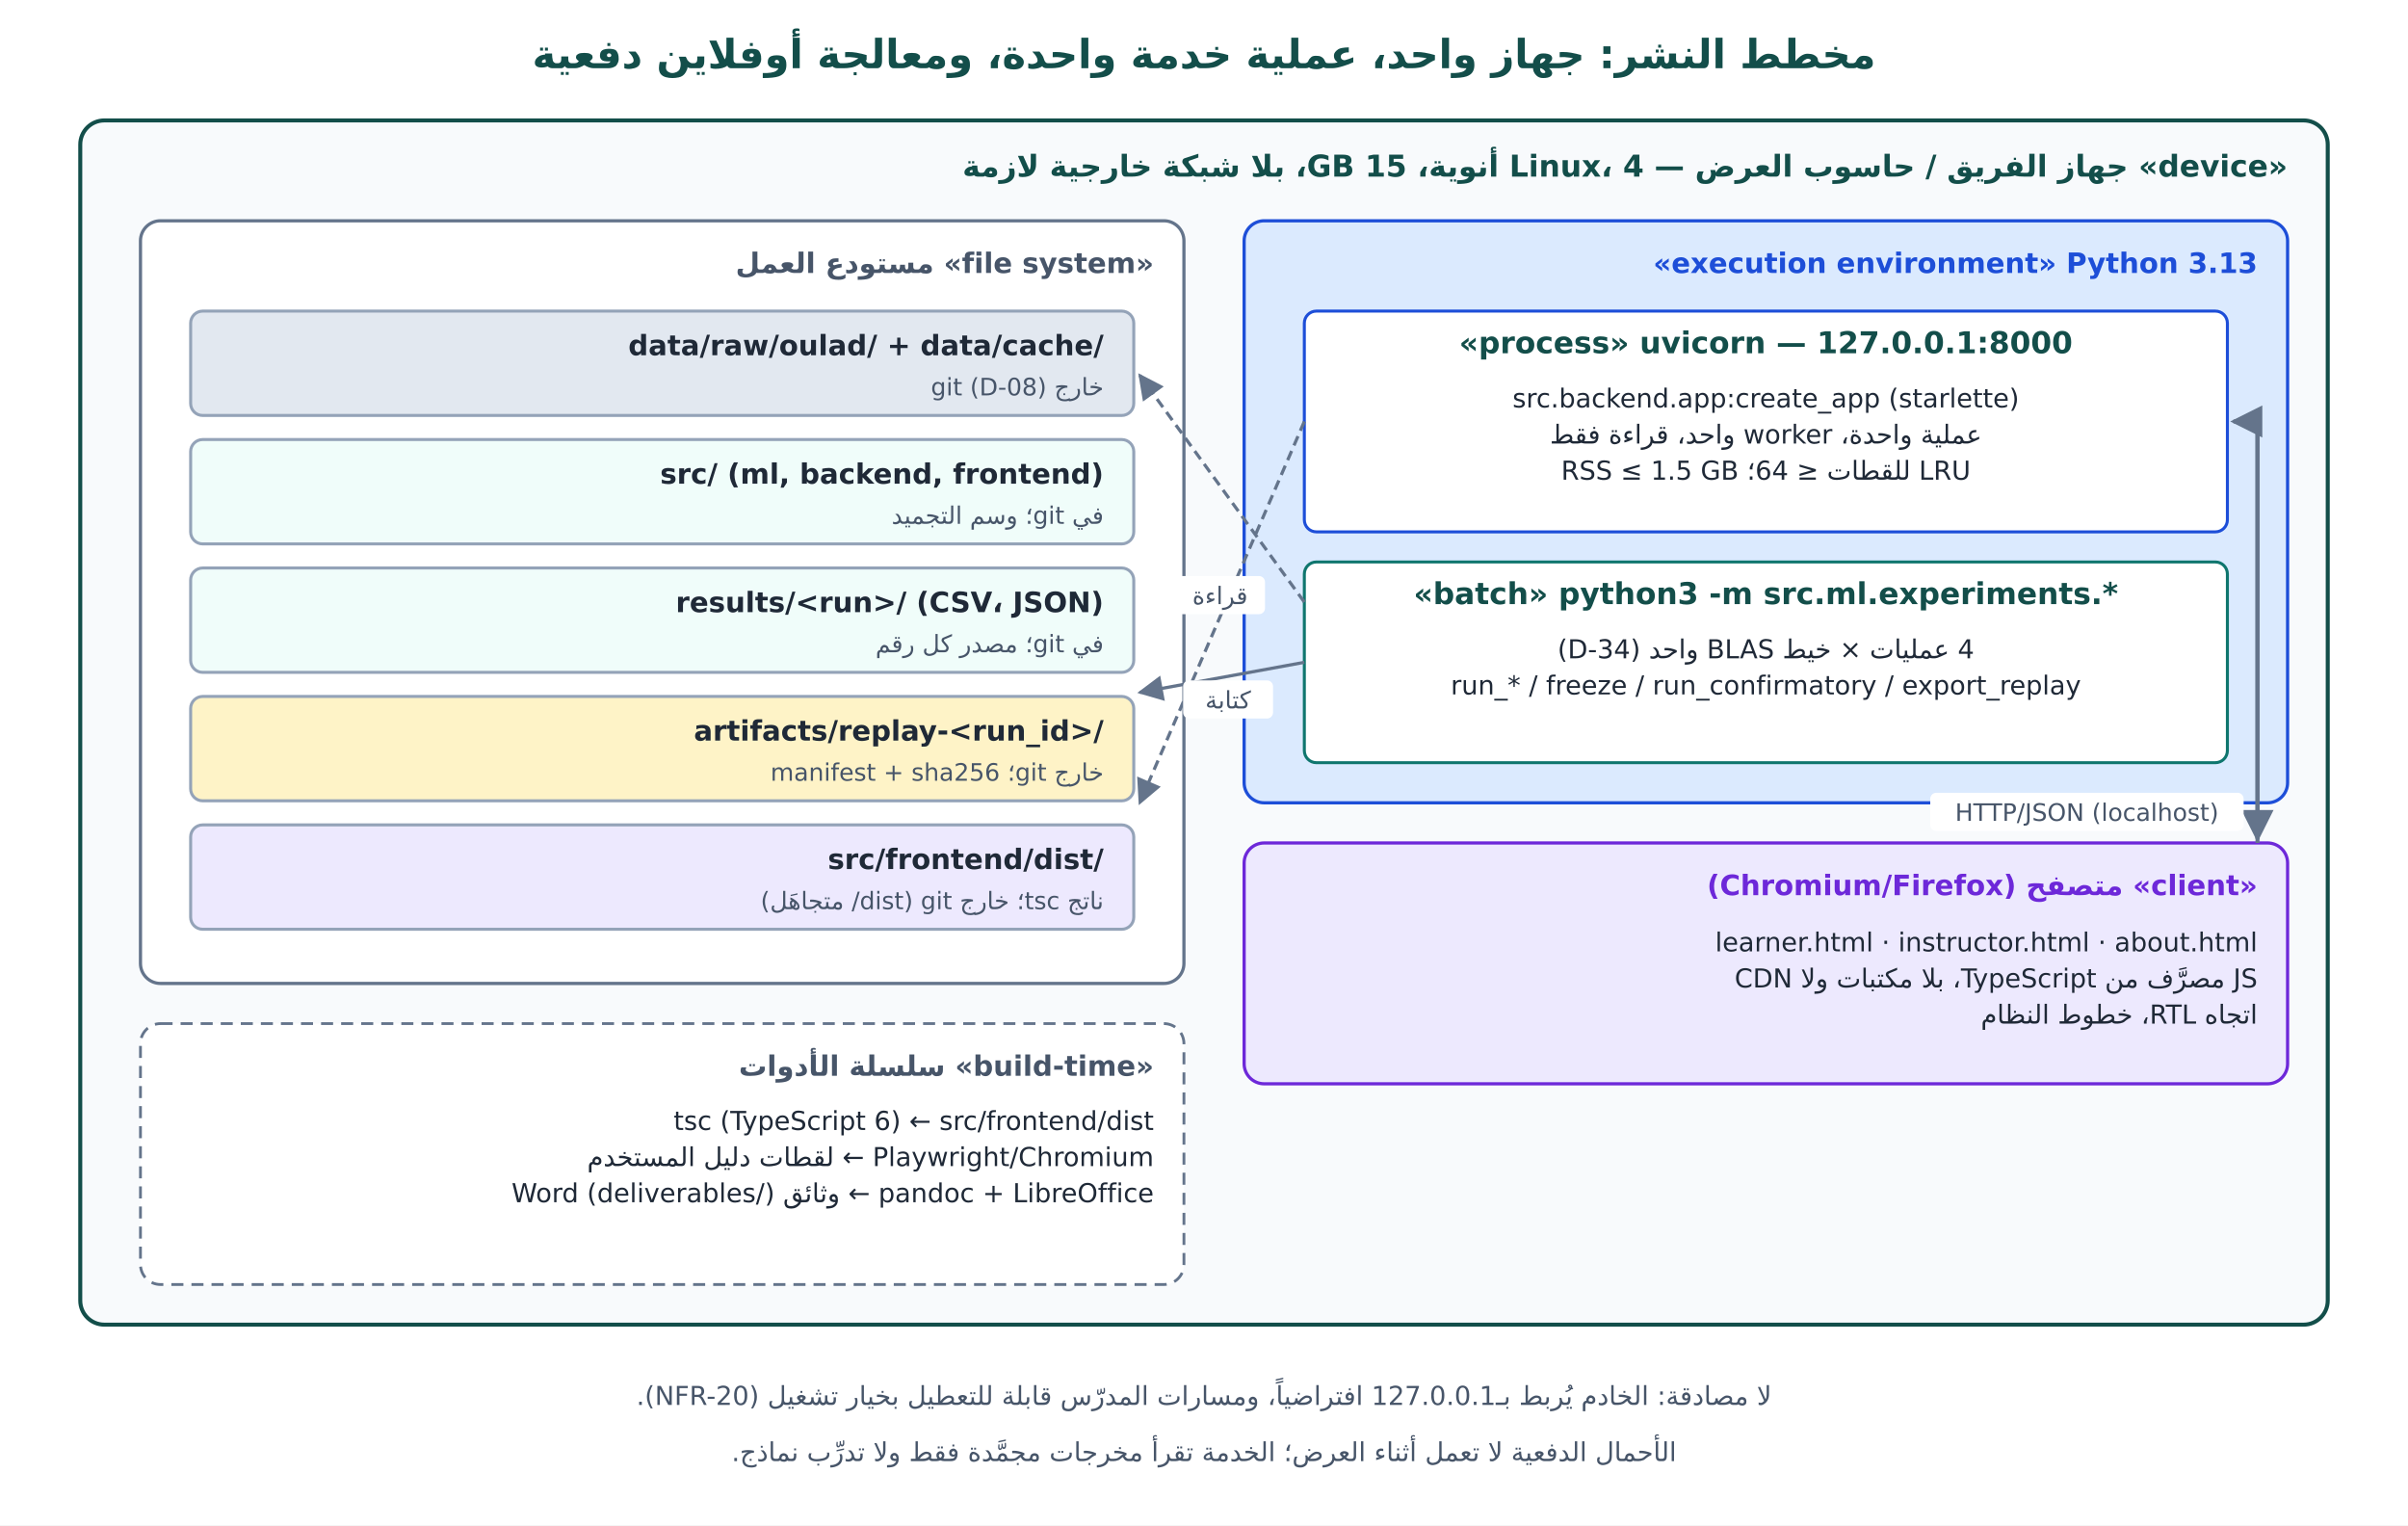
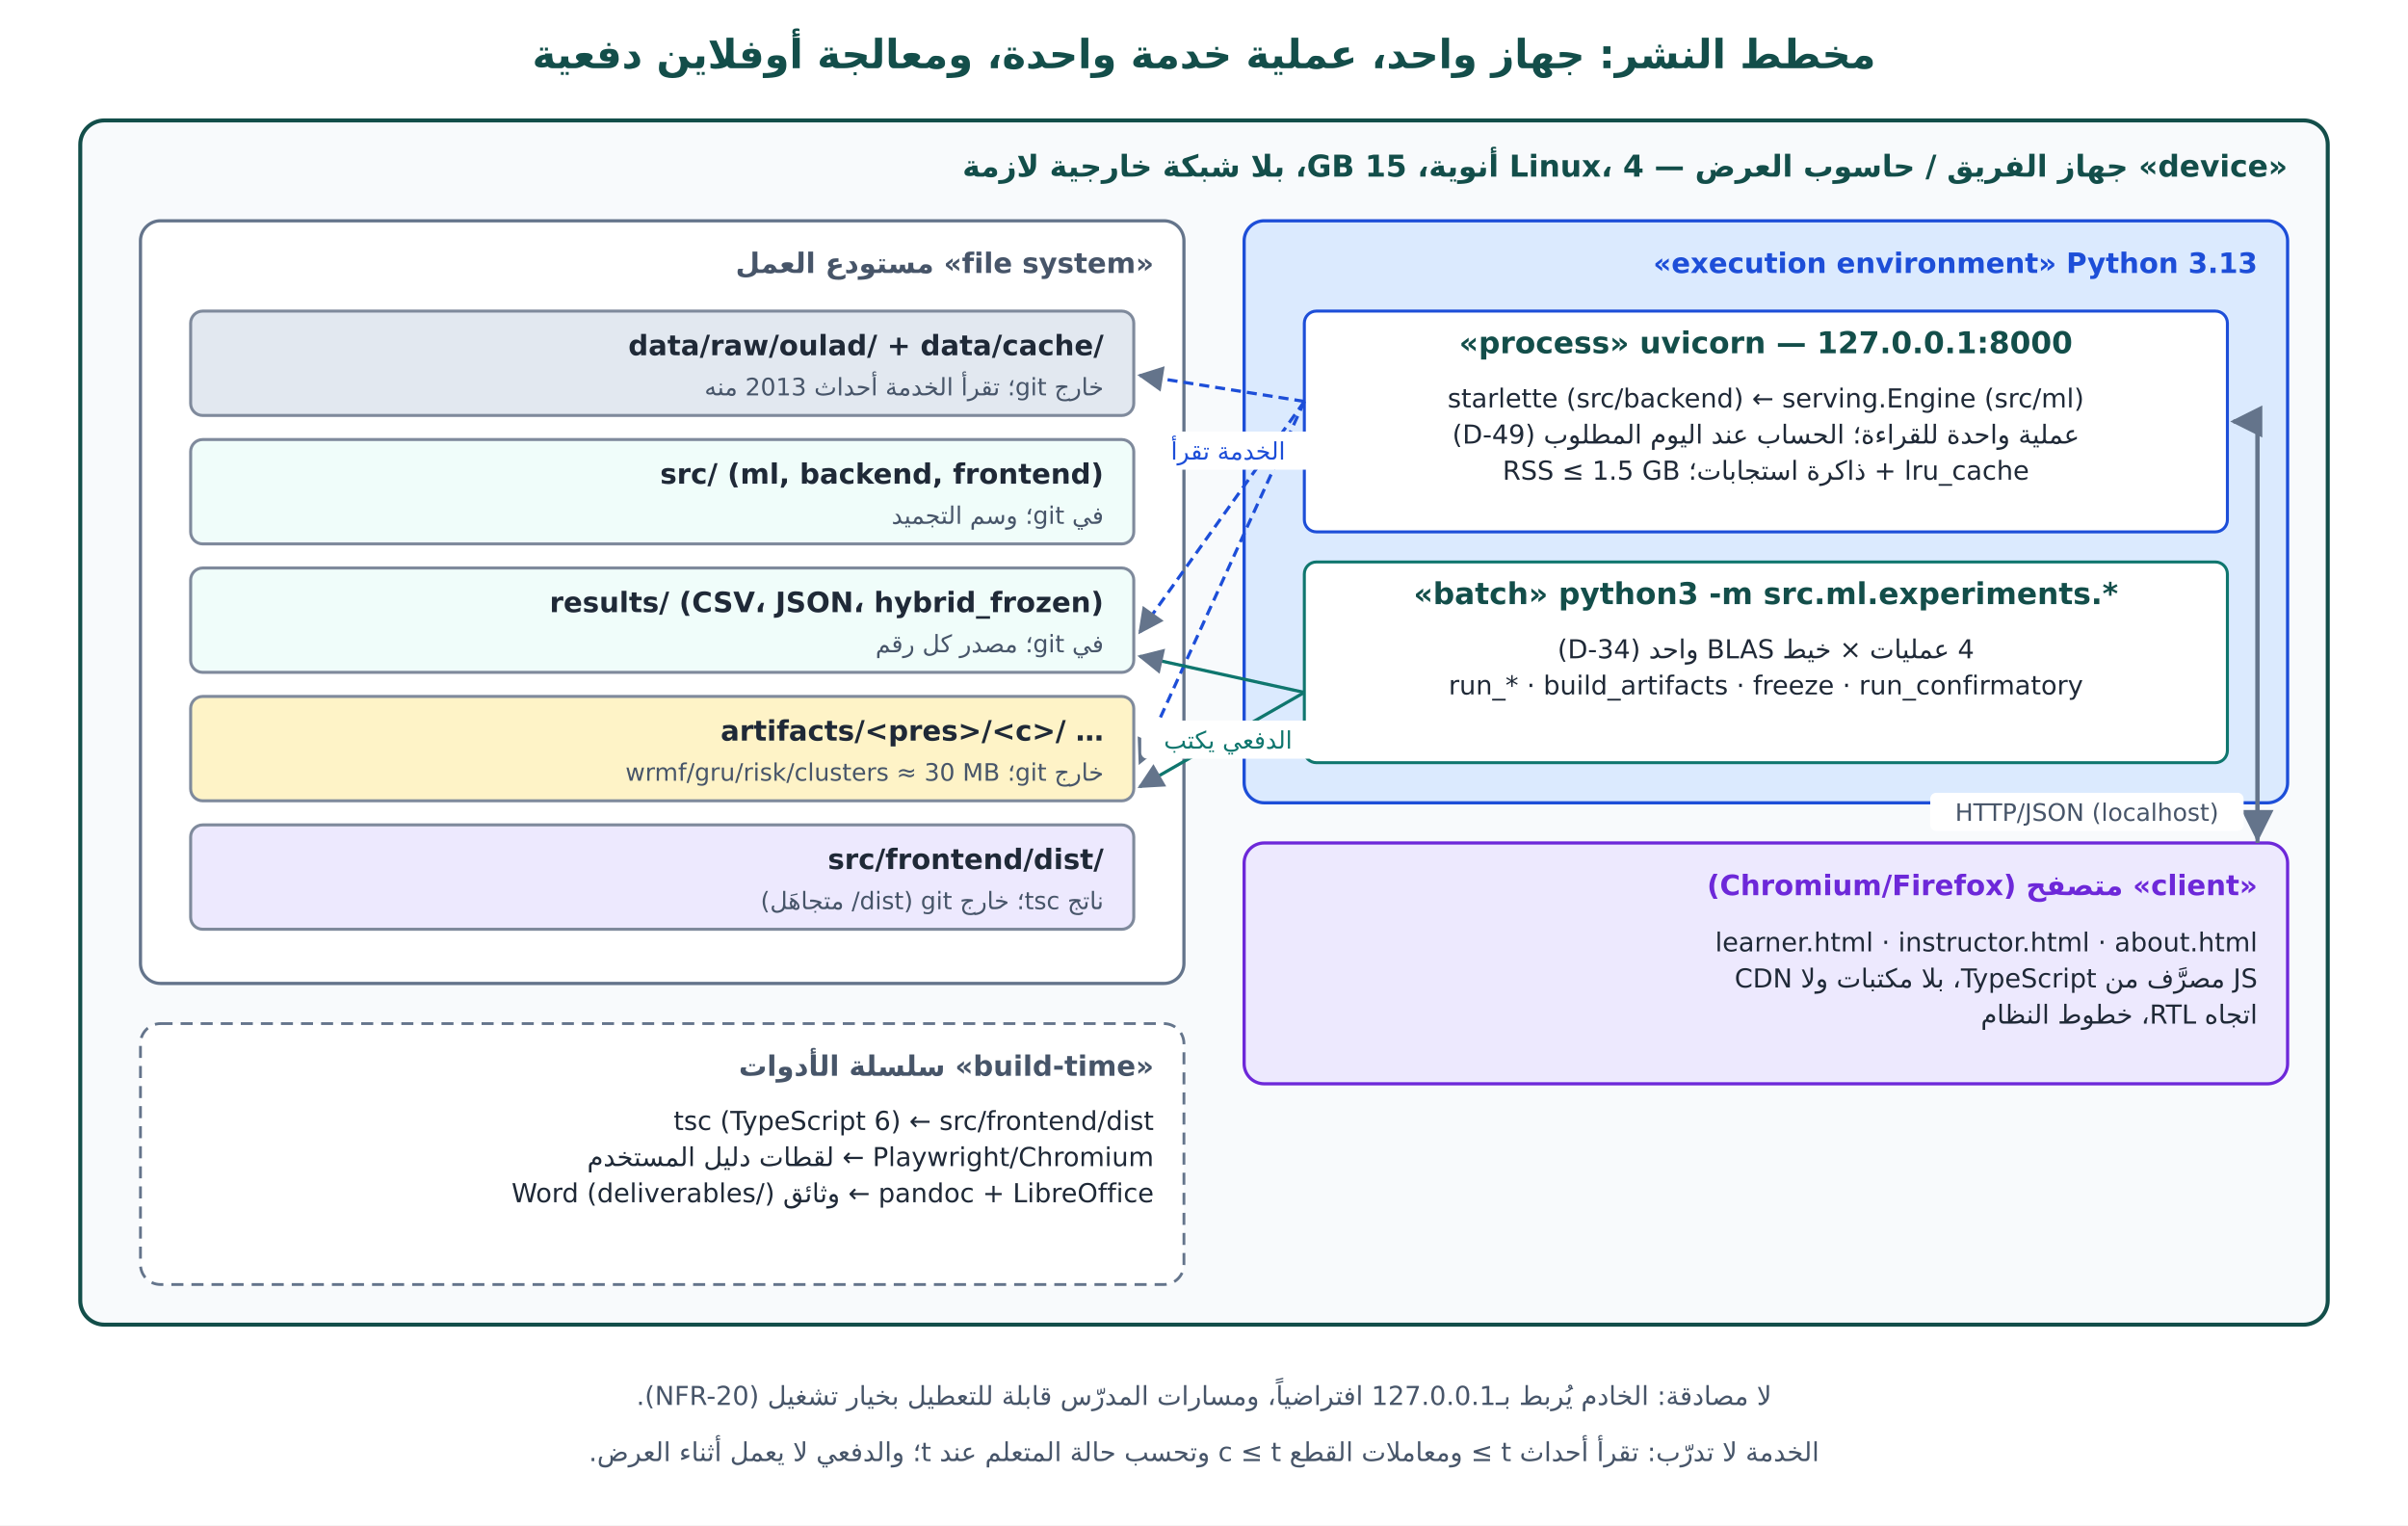
<svg xmlns="http://www.w3.org/2000/svg" width="1200" height="760" viewBox="0 0 1200 760" font-family="DejaVu Sans, Arial, sans-serif">
  <defs>
    <marker id="arr" viewBox="0 0 10 10" refX="9" refY="5" markerWidth="8" markerHeight="8" orient="auto-start-reverse">
      <path d="M0,0 L10,5 L0,10 z" fill="#64748B" />
    </marker>
    <marker id="arrs" viewBox="0 0 10 10" refX="1" refY="5" markerWidth="8" markerHeight="8" orient="auto-start-reverse">
      <path d="M0,0 L10,5 L0,10 z" fill="#64748B" />
    </marker>
    <marker id="arrp" viewBox="0 0 10 10" refX="9" refY="5" markerWidth="8" markerHeight="8" orient="auto-start-reverse">
      <path d="M0,0 L10,5 L0,10 z" fill="#0F766E" />
    </marker>
    <marker id="arra" viewBox="0 0 10 10" refX="9" refY="5" markerWidth="8" markerHeight="8" orient="auto-start-reverse">
      <path d="M0,0 L10,5 L0,10 z" fill="#B45309" />
    </marker>
    <marker id="open" viewBox="0 0 12 12" refX="11" refY="6" markerWidth="10" markerHeight="10" orient="auto-start-reverse">
      <path d="M0,0 L11,6 L0,12" fill="none" stroke="#64748B" stroke-width="1.5" />
    </marker>
  </defs>
  <rect x="0" y="0" width="1200" height="760" fill="#ffffff" />
  <text x="600" y="34" font-family="DejaVu Sans, Arial, sans-serif" font-size="20" font-weight="bold" fill="#134E4A" text-anchor="middle" direction="rtl">مخطط النشر: جهاز واحد، عملية خدمة واحدة، ومعالجة أوفلاين دفعية</text>
  <rect x="40" y="60" width="1120" height="600" rx="12" fill="#F8FAFC" stroke="#134E4A" stroke-width="2" />
  <text x="1140" y="88" font-family="DejaVu Sans, Arial, sans-serif" font-size="15" font-weight="bold" fill="#134E4A" text-anchor="start" direction="rtl">«device» جهاز الفريق / حاسوب العرض — Linux، 4 أنوية، 15 GB، بلا شبكة خارجية لازمة</text>
  <rect x="620" y="110" width="520" height="290" rx="10" fill="#DBEAFE" stroke="#1D4ED8" stroke-width="1.6" />
  <text x="1125" y="136" font-family="DejaVu Sans, Arial, sans-serif" font-size="14" font-weight="bold" fill="#1D4ED8" text-anchor="end">«execution environment» Python 3.13</text>
  <rect x="650" y="155" width="460" height="110" rx="6" fill="#fff" stroke="#1D4ED8" stroke-width="1.5" />
  <text x="880.0" y="176" font-family="DejaVu Sans, Arial, sans-serif" font-size="15" font-weight="bold" fill="#134E4A" text-anchor="middle">«process» uvicorn — 127.0.0.1:8000</text>
-   <text x="880.0" y="203" font-family="DejaVu Sans, Arial, sans-serif" font-size="13" font-weight="normal" fill="#1F2937" text-anchor="middle">src.backend.app:create_app (starlette)</text>
-   <text x="880.0" y="221" font-family="DejaVu Sans, Arial, sans-serif" font-size="13" font-weight="normal" fill="#1F2937" text-anchor="middle" direction="rtl">عملية واحدة، worker واحد، قراءة فقط</text>
-   <text x="880.0" y="239" font-family="DejaVu Sans, Arial, sans-serif" font-size="13" font-weight="normal" fill="#1F2937" text-anchor="middle" direction="rtl">LRU للقطات ≤ 64؛ RSS ≤ 1.5 GB</text>
+   <text x="880.0" y="203" font-family="DejaVu Sans, Arial, sans-serif" font-size="13" font-weight="normal" fill="#1F2937" text-anchor="middle">starlette (src/backend) ← serving.Engine (src/ml)</text>
+   <text x="880.0" y="221" font-family="DejaVu Sans, Arial, sans-serif" font-size="13" font-weight="normal" fill="#1F2937" text-anchor="middle" direction="rtl">عملية واحدة للقراءة؛ الحساب عند اليوم المطلوب (D-49)</text>
+   <text x="880.0" y="239" font-family="DejaVu Sans, Arial, sans-serif" font-size="13" font-weight="normal" fill="#1F2937" text-anchor="middle" direction="rtl">lru_cache + ذاكرة استجابات؛ <tspan direction="ltr" unicode-bidi="isolate" style="direction:ltr;unicode-bidi:isolate">RSS ≤ 1.5 GB</tspan>
+   </text>
  <rect x="650" y="280" width="460" height="100" rx="6" fill="#fff" stroke="#0F766E" stroke-width="1.5" />
  <text x="880.0" y="301" font-family="DejaVu Sans, Arial, sans-serif" font-size="15" font-weight="bold" fill="#134E4A" text-anchor="middle">«batch» python3 -m src.ml.experiments.*</text>
  <text x="880.0" y="328" font-family="DejaVu Sans, Arial, sans-serif" font-size="13" font-weight="normal" fill="#1F2937" text-anchor="middle" direction="rtl">4 عمليات × خيط BLAS واحد (D-34)</text>
-   <text x="880.0" y="346" font-family="DejaVu Sans, Arial, sans-serif" font-size="13" font-weight="normal" fill="#1F2937" text-anchor="middle">run_* / freeze / run_confirmatory / export_replay</text>
+   <text x="880.0" y="346" font-family="DejaVu Sans, Arial, sans-serif" font-size="13" font-weight="normal" fill="#1F2937" text-anchor="middle">run_* · build_artifacts · freeze · run_confirmatory</text>
  <rect x="70" y="110" width="520" height="380" rx="10" fill="#fff" stroke="#64748B" stroke-width="1.6" />
  <text x="575" y="136" font-family="DejaVu Sans, Arial, sans-serif" font-size="14" font-weight="bold" fill="#475569" text-anchor="start" direction="rtl">«file system» مستودع العمل</text>
-   <rect x="95" y="155" width="470" height="52" rx="6" fill="#E2E8F0" stroke="#94A3B8" stroke-width="1.5" />
+   <rect x="95" y="155" width="470" height="52" rx="6" fill="#E2E8F0" stroke="#7F8A9C" stroke-width="1.5" />
  <text x="550" y="177" font-family="DejaVu Sans, Arial, sans-serif" font-size="14" font-weight="bold" fill="#1F2937" text-anchor="end">data/raw/oulad/ + data/cache/</text>
-   <text x="550" y="197" font-family="DejaVu Sans, Arial, sans-serif" font-size="12" font-weight="normal" fill="#475569" text-anchor="start" direction="rtl">خارج git (D-08)</text>
-   <rect x="95" y="219" width="470" height="52" rx="6" fill="#F0FDFA" stroke="#94A3B8" stroke-width="1.5" />
+   <text x="550" y="197" font-family="DejaVu Sans, Arial, sans-serif" font-size="12" font-weight="normal" fill="#475569" text-anchor="start" direction="rtl">خارج git؛ تقرأ الخدمة أحداث 2013 منه</text>
+   <rect x="95" y="219" width="470" height="52" rx="6" fill="#F0FDFA" stroke="#7F8A9C" stroke-width="1.5" />
  <text x="550" y="241" font-family="DejaVu Sans, Arial, sans-serif" font-size="14" font-weight="bold" fill="#1F2937" text-anchor="end">src/ (ml, backend, frontend)</text>
  <text x="550" y="261" font-family="DejaVu Sans, Arial, sans-serif" font-size="12" font-weight="normal" fill="#475569" text-anchor="start" direction="rtl">في git؛ وسم التجميد</text>
-   <rect x="95" y="283" width="470" height="52" rx="6" fill="#F0FDFA" stroke="#94A3B8" stroke-width="1.5" />
-   <text x="550" y="305" font-family="DejaVu Sans, Arial, sans-serif" font-size="14" font-weight="bold" fill="#1F2937" text-anchor="start" direction="rtl">results/&lt;run&gt;/ (CSV، JSON)</text>
+   <rect x="95" y="283" width="470" height="52" rx="6" fill="#F0FDFA" stroke="#7F8A9C" stroke-width="1.5" />
+   <text x="550" y="305" font-family="DejaVu Sans, Arial, sans-serif" font-size="14" font-weight="bold" fill="#1F2937" text-anchor="start" direction="rtl">results/ (CSV، JSON، hybrid_frozen)</text>
  <text x="550" y="325" font-family="DejaVu Sans, Arial, sans-serif" font-size="12" font-weight="normal" fill="#475569" text-anchor="start" direction="rtl">في git؛ مصدر كل رقم</text>
-   <rect x="95" y="347" width="470" height="52" rx="6" fill="#FEF3C7" stroke="#94A3B8" stroke-width="1.5" />
-   <text x="550" y="369" font-family="DejaVu Sans, Arial, sans-serif" font-size="14" font-weight="bold" fill="#1F2937" text-anchor="end">artifacts/replay-&lt;run_id&gt;/</text>
-   <text x="550" y="389" font-family="DejaVu Sans, Arial, sans-serif" font-size="12" font-weight="normal" fill="#475569" text-anchor="start" direction="rtl">خارج git؛ manifest + sha256</text>
-   <rect x="95" y="411" width="470" height="52" rx="6" fill="#EDE9FE" stroke="#94A3B8" stroke-width="1.5" />
+   <rect x="95" y="347" width="470" height="52" rx="6" fill="#FEF3C7" stroke="#7F8A9C" stroke-width="1.5" />
+   <text x="550" y="369" font-family="DejaVu Sans, Arial, sans-serif" font-size="14" font-weight="bold" fill="#1F2937" text-anchor="end">artifacts/&lt;pres&gt;/&lt;c&gt;/ …</text>
+   <text x="550" y="389" font-family="DejaVu Sans, Arial, sans-serif" font-size="12" font-weight="normal" fill="#475569" text-anchor="start" direction="rtl">خارج git؛ wrmf/gru/risk/clusters ≈ 30 MB</text>
+   <rect x="95" y="411" width="470" height="52" rx="6" fill="#EDE9FE" stroke="#7F8A9C" stroke-width="1.5" />
  <text x="550" y="433" font-family="DejaVu Sans, Arial, sans-serif" font-size="14" font-weight="bold" fill="#1F2937" text-anchor="end">src/frontend/dist/</text>
  <text x="550" y="453" font-family="DejaVu Sans, Arial, sans-serif" font-size="12" font-weight="normal" fill="#475569" text-anchor="start" direction="rtl">ناتج tsc؛ خارج git (dist/ متجاهَل)</text>
  <rect x="620" y="420" width="520" height="120" rx="10" fill="#EDE9FE" stroke="#6D28D9" stroke-width="1.6" />
  <text x="1125" y="446" font-family="DejaVu Sans, Arial, sans-serif" font-size="14" font-weight="bold" fill="#6D28D9" text-anchor="start" direction="rtl">«client» متصفح (Chromium/Firefox)</text>
  <text x="1125" y="474" font-family="DejaVu Sans, Arial, sans-serif" font-size="13" font-weight="normal" fill="#1F2937" text-anchor="end">learner.html · instructor.html · about.html</text>
  <text x="1125" y="492" font-family="DejaVu Sans, Arial, sans-serif" font-size="13" font-weight="normal" fill="#1F2937" text-anchor="start" direction="rtl">JS مصرَّف من TypeScript، بلا مكتبات ولا CDN</text>
  <text x="1125" y="510" font-family="DejaVu Sans, Arial, sans-serif" font-size="13" font-weight="normal" fill="#1F2937" text-anchor="start" direction="rtl">اتجاه RTL، خطوط النظام</text>
  <rect x="70" y="510" width="520" height="130" rx="10" fill="#fff" stroke="#64748B" stroke-width="1.4" stroke-dasharray="6 4" />
  <text x="575" y="536" font-family="DejaVu Sans, Arial, sans-serif" font-size="14" font-weight="bold" fill="#475569" text-anchor="start" direction="rtl">«build-time» سلسلة الأدوات</text>
  <text x="575" y="563" font-family="DejaVu Sans, Arial, sans-serif" font-size="13" font-weight="normal" fill="#1F2937" text-anchor="end">tsc (TypeScript 6) ← src/frontend/dist</text>
  <text x="575" y="581" font-family="DejaVu Sans, Arial, sans-serif" font-size="13" font-weight="normal" fill="#1F2937" text-anchor="start" direction="rtl">Playwright/Chromium ← لقطات دليل المستخدم</text>
  <text x="575" y="599" font-family="DejaVu Sans, Arial, sans-serif" font-size="13" font-weight="normal" fill="#1F2937" text-anchor="start" direction="rtl">pandoc + LibreOffice ← وثائق Word (deliverables/)</text>
  <path d="M1125,420 L1125,210 L1113,210" fill="none" stroke="#64748B" stroke-width="2" marker-end="url(#arr)" />
  <path d="M1125,212 L1125,418" fill="none" stroke="#64748B" stroke-width="2" marker-end="url(#arr)" />
  <rect x="961.92" y="395" width="156.16" height="19" rx="3" fill="#fff" stroke="#fff" stroke-width="0" />
  <text x="1040" y="409" font-family="DejaVu Sans, Arial, sans-serif" font-size="12" font-weight="normal" fill="#475569" text-anchor="middle">HTTP/JSON (localhost)</text>
-   <line x1="650" y1="210" x2="568" y2="400" stroke="#64748B" stroke-width="1.6" stroke-dasharray="5 3" marker-end="url(#arr)" />
-   <rect x="585.6" y="287" width="44.8" height="19" rx="3" fill="#fff" stroke="#fff" stroke-width="0" />
-   <text x="608" y="301" font-family="DejaVu Sans, Arial, sans-serif" font-size="12" font-weight="normal" fill="#475569" text-anchor="middle" direction="rtl">قراءة</text>
-   <line x1="650" y1="330" x2="568" y2="345" stroke="#64748B" stroke-width="1.6" marker-end="url(#arr)" />
-   <rect x="589.6" y="339" width="44.8" height="19" rx="3" fill="#fff" stroke="#fff" stroke-width="0" />
-   <text x="612" y="353" font-family="DejaVu Sans, Arial, sans-serif" font-size="12" font-weight="normal" fill="#475569" text-anchor="middle" direction="rtl">كتابة</text>
-   <line x1="650" y1="300" x2="568" y2="187" stroke="#64748B" stroke-width="1.6" stroke-dasharray="5 3" marker-end="url(#arr)" />
+   <line x1="650" y1="200" x2="568" y2="187" stroke="#1D4ED8" stroke-width="1.6" stroke-dasharray="5 3" marker-end="url(#arr)" />
+   <line x1="650" y1="200" x2="568" y2="315" stroke="#1D4ED8" stroke-width="1.6" stroke-dasharray="5 3" marker-end="url(#arr)" />
+   <line x1="650" y1="200" x2="568" y2="380" stroke="#1D4ED8" stroke-width="1.6" stroke-dasharray="5 3" marker-end="url(#arr)" />
+   <rect x="568.72" y="215" width="86.56" height="19" rx="3" fill="#fff" stroke="#fff" stroke-width="0" />
+   <text x="612" y="229" font-family="DejaVu Sans, Arial, sans-serif" font-size="12" font-weight="normal" fill="#1D4ED8" text-anchor="middle" direction="rtl">الخدمة تقرأ</text>
+   <line x1="650" y1="345" x2="568" y2="327" stroke="#0F766E" stroke-width="1.6" marker-end="url(#arr)" />
+   <line x1="650" y1="345" x2="568" y2="392" stroke="#0F766E" stroke-width="1.6" marker-end="url(#arr)" />
+   <rect x="568.72" y="359" width="86.56" height="19" rx="3" fill="#fff" stroke="#fff" stroke-width="0" />
+   <text x="612" y="373" font-family="DejaVu Sans, Arial, sans-serif" font-size="12" font-weight="normal" fill="#0F766E" text-anchor="middle" direction="rtl">الدفعي يكتب</text>
  <text x="600" y="700" font-family="DejaVu Sans, Arial, sans-serif" font-size="13" font-weight="normal" fill="#475569" text-anchor="middle" direction="rtl">لا مصادقة: الخادم يُربط بـ127.0.0.1 افتراضياً، ومسارات المدرّس قابلة للتعطيل بخيار تشغيل (NFR-20).</text>
-   <text x="600" y="728" font-family="DejaVu Sans, Arial, sans-serif" font-size="13" font-weight="normal" fill="#475569" text-anchor="middle" direction="rtl">الأحمال الدفعية لا تعمل أثناء العرض؛ الخدمة تقرأ مخرجات مجمَّدة فقط ولا تدرِّب نماذج.</text>
+   <text x="600" y="728" font-family="DejaVu Sans, Arial, sans-serif" font-size="13" font-weight="normal" fill="#475569" text-anchor="middle" direction="rtl">الخدمة لا تدرّب: تقرأ أحداث <tspan direction="ltr" unicode-bidi="isolate" style="direction:ltr;unicode-bidi:isolate">≤ t</tspan> ومعاملات القطع <tspan direction="ltr" unicode-bidi="isolate" style="direction:ltr;unicode-bidi:isolate">c ≤ t</tspan> وتحسب حالة المتعلم عند t؛ والدفعي لا يعمل أثناء العرض.</text>
</svg>
